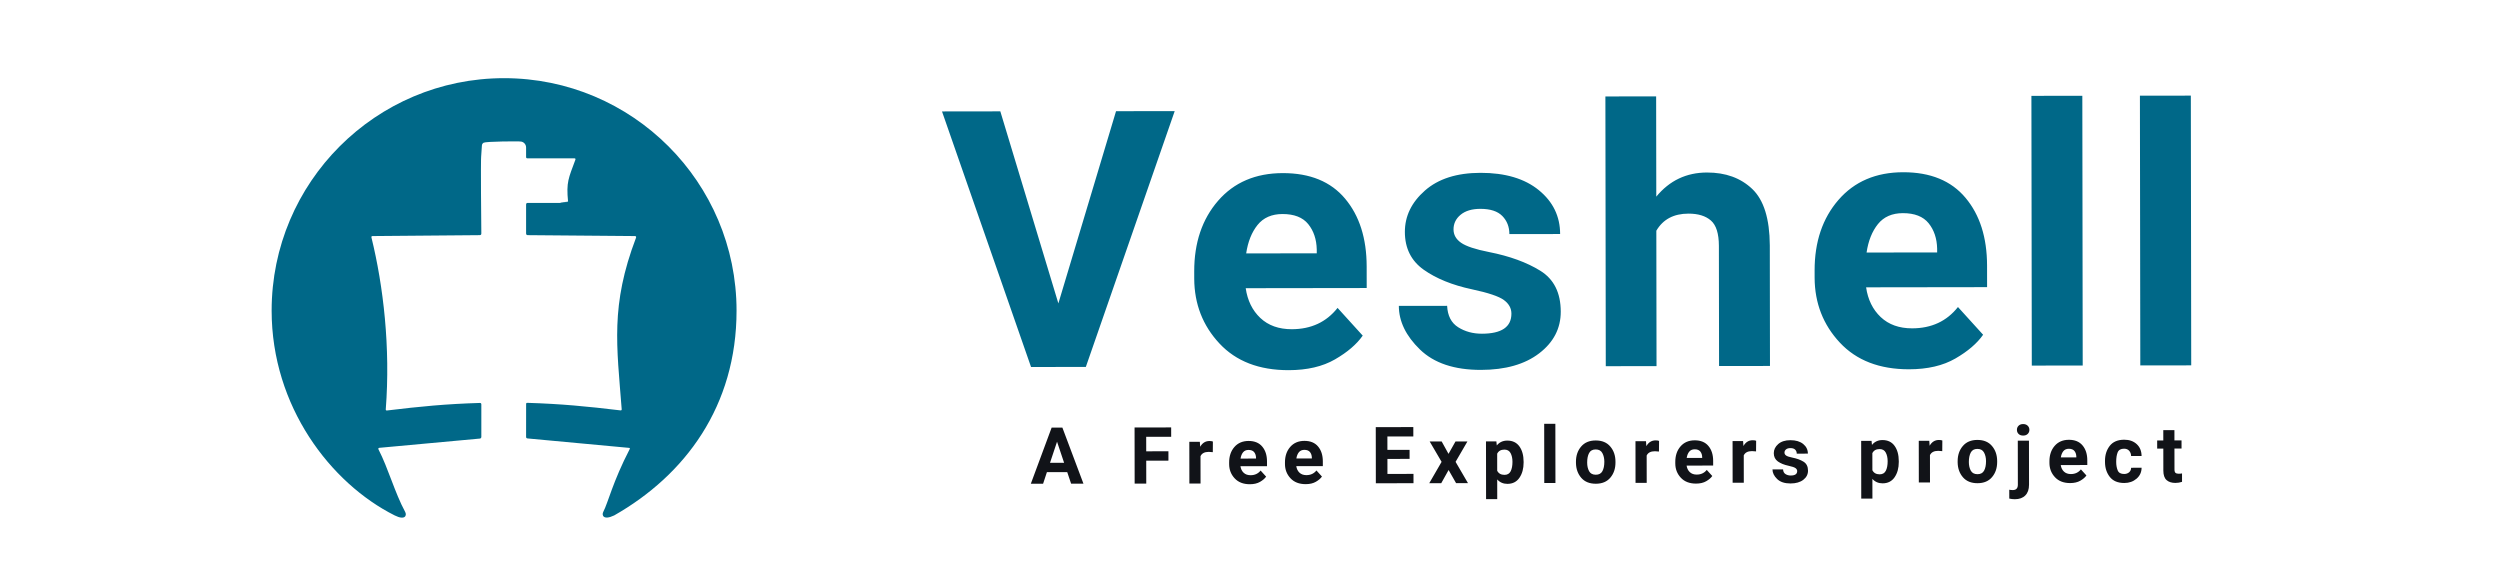
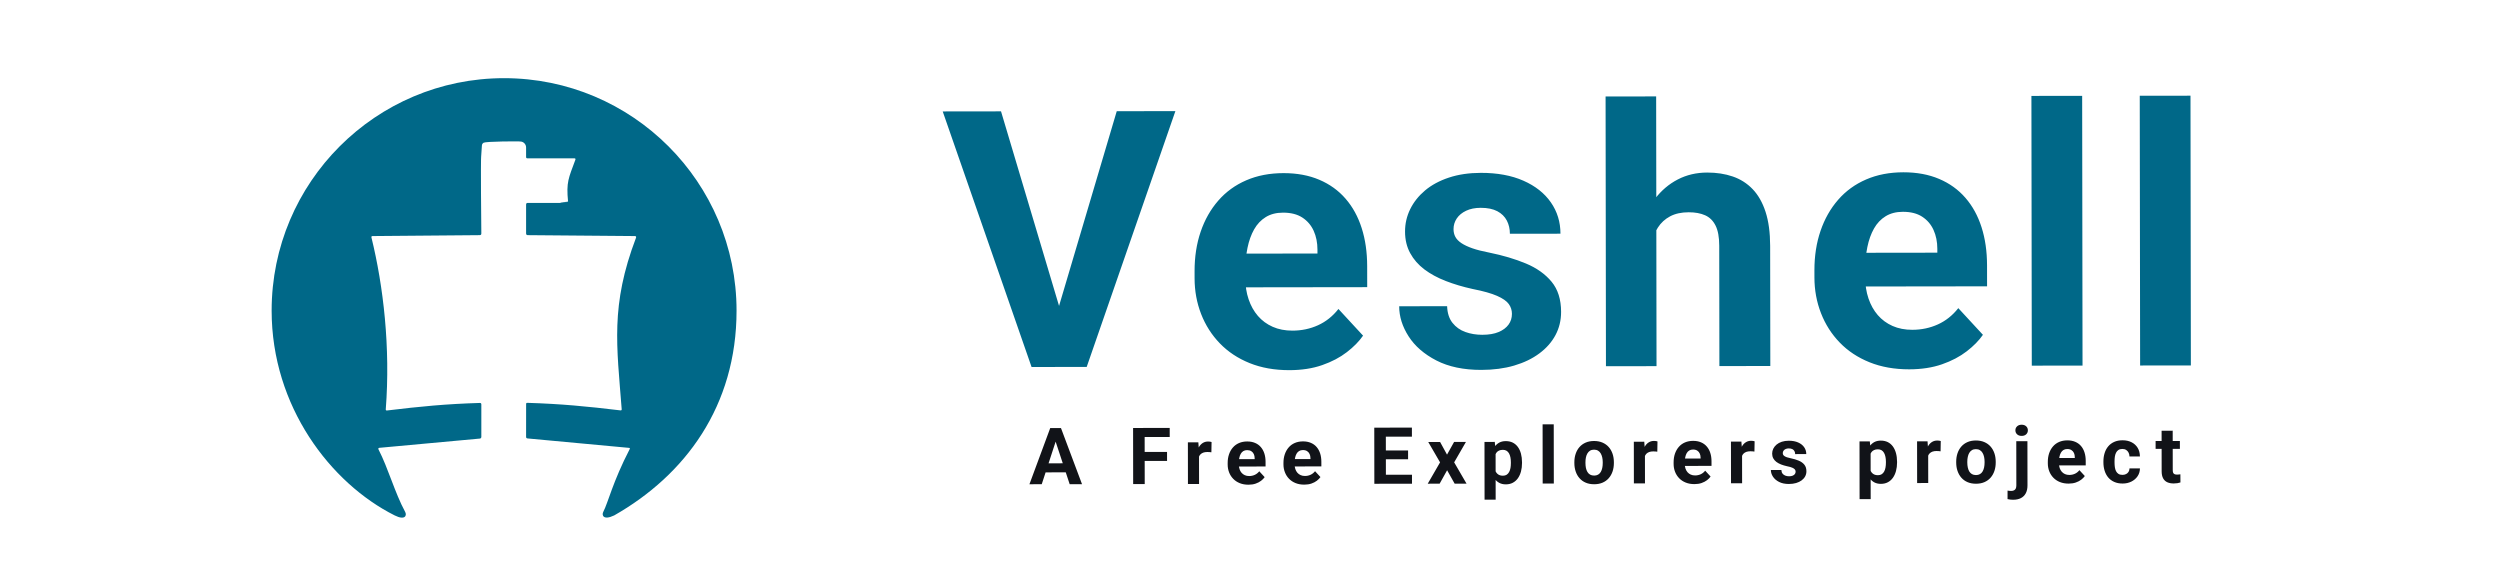
- <svg xmlns="http://www.w3.org/2000/svg" width="1140" height="268" id="screenshot-2d71c175-ab4c-807d-8005-3126ab86de3a" fill="none" version="1.1">
-   <style>@font-face{font-family:'Roboto';font-style:normal;font-weight:700;font-display:block;src:url(https://design.penpot.app/internal/gfonts/font/roboto/v32/KFOlCnqEu92Fr1MmWUlfCRc4EsA.woff2) format('woff2');unicode-range:U+0460-052F, U+1C80-1C8A, U+20B4, U+2DE0-2DFF, U+A640-A69F, U+FE2E-FE2F}@font-face{font-family:'Roboto';font-style:normal;font-weight:700;font-display:block;src:url(https://design.penpot.app/internal/gfonts/font/roboto/v32/KFOlCnqEu92Fr1MmWUlfABc4EsA.woff2) format('woff2');unicode-range:U+0301, U+0400-045F, U+0490-0491, U+04B0-04B1, U+2116}@font-face{font-family:'Roboto';font-style:normal;font-weight:700;font-display:block;src:url(https://design.penpot.app/internal/gfonts/font/roboto/v32/KFOlCnqEu92Fr1MmWUlfCBc4EsA.woff2) format('woff2');unicode-range:U+1F00-1FFF}@font-face{font-family:'Roboto';font-style:normal;font-weight:700;font-display:block;src:url(https://design.penpot.app/internal/gfonts/font/roboto/v32/KFOlCnqEu92Fr1MmWUlfBxc4EsA.woff2) format('woff2');unicode-range:U+0370-0377, U+037A-037F, U+0384-038A, U+038C, U+038E-03A1, U+03A3-03FF}@font-face{font-family:'Roboto';font-style:normal;font-weight:700;font-display:block;src:url(https://design.penpot.app/internal/gfonts/font/roboto/v32/KFOlCnqEu92Fr1MmWUlfCxc4EsA.woff2) format('woff2');unicode-range:U+0102-0103, U+0110-0111, U+0128-0129, U+0168-0169, U+01A0-01A1, U+01AF-01B0, U+0300-0301, U+0303-0304, U+0308-0309, U+0323, U+0329, U+1EA0-1EF9, U+20AB}@font-face{font-family:'Roboto';font-style:normal;font-weight:700;font-display:block;src:url(https://design.penpot.app/internal/gfonts/font/roboto/v32/KFOlCnqEu92Fr1MmWUlfChc4EsA.woff2) format('woff2');unicode-range:U+0100-02BA, U+02BD-02C5, U+02C7-02CC, U+02CE-02D7, U+02DD-02FF, U+0304, U+0308, U+0329, U+1D00-1DBF, U+1E00-1E9F, U+1EF2-1EFF, U+2020, U+20A0-20AB, U+20AD-20C0, U+2113, U+2C60-2C7F, U+A720-A7FF}@font-face{font-family:'Roboto';font-style:normal;font-weight:700;font-display:block;src:url(https://design.penpot.app/internal/gfonts/font/roboto/v32/KFOlCnqEu92Fr1MmWUlfBBc4.woff2) format('woff2');unicode-range:U+0000-00FF, U+0131, U+0152-0153, U+02BB-02BC, U+02C6, U+02DA, U+02DC, U+0304, U+0308, U+0329, U+2000-206F, U+20AC, U+2122, U+2191, U+2193, U+2212, U+2215, U+FEFF, U+FFFD}</style>
+ <svg xmlns="http://www.w3.org/2000/svg" width="1140" height="268" id="screenshot-2d71c175-ab4c-807d-8005-3126ab86de3a" viewBox="0 0 1140 268" fill="none" version="1.1">
+   <style>/* cyrillic-ext */
+ @font-face {
+   font-family: 'Roboto';
+   font-style: normal;
+   font-weight: 700;
+   font-stretch: 100%;
+   font-display: block;
+   src: url(https://design.penpot.app/internal/gfonts/font/roboto/v51/KFOMCnqEu92Fr1ME7kSn66aGLdTylUAMQXC89YmC2DPNWuYjalmZiArmlw.woff2) format('woff2');
+   unicode-range: U+0460-052F, U+1C80-1C8A, U+20B4, U+2DE0-2DFF, U+A640-A69F, U+FE2E-FE2F;
+ }
+ /* cyrillic */
+ @font-face {
+   font-family: 'Roboto';
+   font-style: normal;
+   font-weight: 700;
+   font-stretch: 100%;
+   font-display: block;
+   src: url(https://design.penpot.app/internal/gfonts/font/roboto/v51/KFOMCnqEu92Fr1ME7kSn66aGLdTylUAMQXC89YmC2DPNWuYjalmQiArmlw.woff2) format('woff2');
+   unicode-range: U+0301, U+0400-045F, U+0490-0491, U+04B0-04B1, U+2116;
+ }
+ /* greek-ext */
+ @font-face {
+   font-family: 'Roboto';
+   font-style: normal;
+   font-weight: 700;
+   font-stretch: 100%;
+   font-display: block;
+   src: url(https://design.penpot.app/internal/gfonts/font/roboto/v51/KFOMCnqEu92Fr1ME7kSn66aGLdTylUAMQXC89YmC2DPNWuYjalmYiArmlw.woff2) format('woff2');
+   unicode-range: U+1F00-1FFF;
+ }
+ /* greek */
+ @font-face {
+   font-family: 'Roboto';
+   font-style: normal;
+   font-weight: 700;
+   font-stretch: 100%;
+   font-display: block;
+   src: url(https://design.penpot.app/internal/gfonts/font/roboto/v51/KFOMCnqEu92Fr1ME7kSn66aGLdTylUAMQXC89YmC2DPNWuYjalmXiArmlw.woff2) format('woff2');
+   unicode-range: U+0370-0377, U+037A-037F, U+0384-038A, U+038C, U+038E-03A1, U+03A3-03FF;
+ }
+ /* math */
+ @font-face {
+   font-family: 'Roboto';
+   font-style: normal;
+   font-weight: 700;
+   font-stretch: 100%;
+   font-display: block;
+   src: url(https://design.penpot.app/internal/gfonts/font/roboto/v51/KFOMCnqEu92Fr1ME7kSn66aGLdTylUAMQXC89YmC2DPNWuYjalnoiArmlw.woff2) format('woff2');
+   unicode-range: U+0302-0303, U+0305, U+0307-0308, U+0310, U+0312, U+0315, U+031A, U+0326-0327, U+032C, U+032F-0330, U+0332-0333, U+0338, U+033A, U+0346, U+034D, U+0391-03A1, U+03A3-03A9, U+03B1-03C9, U+03D1, U+03D5-03D6, U+03F0-03F1, U+03F4-03F5, U+2016-2017, U+2034-2038, U+203C, U+2040, U+2043, U+2047, U+2050, U+2057, U+205F, U+2070-2071, U+2074-208E, U+2090-209C, U+20D0-20DC, U+20E1, U+20E5-20EF, U+2100-2112, U+2114-2115, U+2117-2121, U+2123-214F, U+2190, U+2192, U+2194-21AE, U+21B0-21E5, U+21F1-21F2, U+21F4-2211, U+2213-2214, U+2216-22FF, U+2308-230B, U+2310, U+2319, U+231C-2321, U+2336-237A, U+237C, U+2395, U+239B-23B7, U+23D0, U+23DC-23E1, U+2474-2475, U+25AF, U+25B3, U+25B7, U+25BD, U+25C1, U+25CA, U+25CC, U+25FB, U+266D-266F, U+27C0-27FF, U+2900-2AFF, U+2B0E-2B11, U+2B30-2B4C, U+2BFE, U+3030, U+FF5B, U+FF5D, U+1D400-1D7FF, U+1EE00-1EEFF;
+ }
+ /* symbols */
+ @font-face {
+   font-family: 'Roboto';
+   font-style: normal;
+   font-weight: 700;
+   font-stretch: 100%;
+   font-display: block;
+   src: url(https://design.penpot.app/internal/gfonts/font/roboto/v51/KFOMCnqEu92Fr1ME7kSn66aGLdTylUAMQXC89YmC2DPNWuYjaln6iArmlw.woff2) format('woff2');
+   unicode-range: U+0001-000C, U+000E-001F, U+007F-009F, U+20DD-20E0, U+20E2-20E4, U+2150-218F, U+2190, U+2192, U+2194-2199, U+21AF, U+21E6-21F0, U+21F3, U+2218-2219, U+2299, U+22C4-22C6, U+2300-243F, U+2440-244A, U+2460-24FF, U+25A0-27BF, U+2800-28FF, U+2921-2922, U+2981, U+29BF, U+29EB, U+2B00-2BFF, U+4DC0-4DFF, U+FFF9-FFFB, U+10140-1018E, U+10190-1019C, U+101A0, U+101D0-101FD, U+102E0-102FB, U+10E60-10E7E, U+1D2C0-1D2D3, U+1D2E0-1D37F, U+1F000-1F0FF, U+1F100-1F1AD, U+1F1E6-1F1FF, U+1F30D-1F30F, U+1F315, U+1F31C, U+1F31E, U+1F320-1F32C, U+1F336, U+1F378, U+1F37D, U+1F382, U+1F393-1F39F, U+1F3A7-1F3A8, U+1F3AC-1F3AF, U+1F3C2, U+1F3C4-1F3C6, U+1F3CA-1F3CE, U+1F3D4-1F3E0, U+1F3ED, U+1F3F1-1F3F3, U+1F3F5-1F3F7, U+1F408, U+1F415, U+1F41F, U+1F426, U+1F43F, U+1F441-1F442, U+1F444, U+1F446-1F449, U+1F44C-1F44E, U+1F453, U+1F46A, U+1F47D, U+1F4A3, U+1F4B0, U+1F4B3, U+1F4B9, U+1F4BB, U+1F4BF, U+1F4C8-1F4CB, U+1F4D6, U+1F4DA, U+1F4DF, U+1F4E3-1F4E6, U+1F4EA-1F4ED, U+1F4F7, U+1F4F9-1F4FB, U+1F4FD-1F4FE, U+1F503, U+1F507-1F50B, U+1F50D, U+1F512-1F513, U+1F53E-1F54A, U+1F54F-1F5FA, U+1F610, U+1F650-1F67F, U+1F687, U+1F68D, U+1F691, U+1F694, U+1F698, U+1F6AD, U+1F6B2, U+1F6B9-1F6BA, U+1F6BC, U+1F6C6-1F6CF, U+1F6D3-1F6D7, U+1F6E0-1F6EA, U+1F6F0-1F6F3, U+1F6F7-1F6FC, U+1F700-1F7FF, U+1F800-1F80B, U+1F810-1F847, U+1F850-1F859, U+1F860-1F887, U+1F890-1F8AD, U+1F8B0-1F8BB, U+1F8C0-1F8C1, U+1F900-1F90B, U+1F93B, U+1F946, U+1F984, U+1F996, U+1F9E9, U+1FA00-1FA6F, U+1FA70-1FA7C, U+1FA80-1FA89, U+1FA8F-1FAC6, U+1FACE-1FADC, U+1FADF-1FAE9, U+1FAF0-1FAF8, U+1FB00-1FBFF;
+ }
+ /* vietnamese */
+ @font-face {
+   font-family: 'Roboto';
+   font-style: normal;
+   font-weight: 700;
+   font-stretch: 100%;
+   font-display: block;
+   src: url(https://design.penpot.app/internal/gfonts/font/roboto/v51/KFOMCnqEu92Fr1ME7kSn66aGLdTylUAMQXC89YmC2DPNWuYjalmbiArmlw.woff2) format('woff2');
+   unicode-range: U+0102-0103, U+0110-0111, U+0128-0129, U+0168-0169, U+01A0-01A1, U+01AF-01B0, U+0300-0301, U+0303-0304, U+0308-0309, U+0323, U+0329, U+1EA0-1EF9, U+20AB;
+ }
+ /* latin-ext */
+ @font-face {
+   font-family: 'Roboto';
+   font-style: normal;
+   font-weight: 700;
+   font-stretch: 100%;
+   font-display: block;
+   src: url(https://design.penpot.app/internal/gfonts/font/roboto/v51/KFOMCnqEu92Fr1ME7kSn66aGLdTylUAMQXC89YmC2DPNWuYjalmaiArmlw.woff2) format('woff2');
+   unicode-range: U+0100-02BA, U+02BD-02C5, U+02C7-02CC, U+02CE-02D7, U+02DD-02FF, U+0304, U+0308, U+0329, U+1D00-1DBF, U+1E00-1E9F, U+1EF2-1EFF, U+2020, U+20A0-20AB, U+20AD-20C0, U+2113, U+2C60-2C7F, U+A720-A7FF;
+ }
+ /* latin */
+ @font-face {
+   font-family: 'Roboto';
+   font-style: normal;
+   font-weight: 700;
+   font-stretch: 100%;
+   font-display: block;
+   src: url(https://design.penpot.app/internal/gfonts/font/roboto/v51/KFOMCnqEu92Fr1ME7kSn66aGLdTylUAMQXC89YmC2DPNWuYjalmUiAo.woff2) format('woff2');
+   unicode-range: U+0000-00FF, U+0131, U+0152-0153, U+02BB-02BC, U+02C6, U+02DA, U+02DC, U+0304, U+0308, U+0329, U+2000-206F, U+20AC, U+2122, U+2191, U+2193, U+2212, U+2215, U+FEFF, U+FFFD;
+ }
+ </style>
  <g id="shape-2d71c175-ab4c-807d-8005-3126ab86de3a">
    <defs>
      <clipPath id="frame-clip-2d71c175-ab4c-807d-8005-3126ab86de3a-render-1" class="frame-clip frame-clip-def">
-         <rect rx="0" ry="0" width="1140" height="268" />
+         <rect rx="0" ry="0" x="0" y="0" width="1140" height="268" transform="matrix(1, 0, 0, 1, 0, 0)" />
      </clipPath>
    </defs>
-     <g clip-path="url(#frame-clip-2d71c175-ab4c-807d-8005-3126ab86de3a-render-1)">
-       <g class="fills" id="fills-2d71c175-ab4c-807d-8005-3126ab86de3a">
-         <rect rx="0" ry="0" width="1140" height="268" class="frame-background" />
-       </g>
-       <g class="frame-children">
-         <g id="shape-2d71c175-ab4c-807d-8005-3126ab86de3b">
-           <g id="shape-2d71c175-ab4c-807d-8005-3126ab86de3c">
-             <g id="shape-2d71c175-ab4c-807d-8005-3126ab86de3d">
-               <path d="M240.512 72.199Zc-.409 0-.614-.205-.614-.614V67.24a2.728 2.728 0 0 0-2.195-2.675c-1.128-.229-16.157-.062-17.147.503-.498.286-.768.712-.809 1.276l-.356 5.303c-.024.368-.221 3.695.098 34.822 0 .499-.249.753-.748.761l-48.827.417c-.45 0-.635.224-.527.663 5.472 22.332 8.692 50.175 6.524 78.319-.032.417.156.601.565.552 15.215-1.841 26.992-2.986 42.314-3.436.466-.017.699.208.699.675v14.945s-.188.581-.564.614l-46.009 4.234a.442.442 0 0 0-.356.651c4.544 8.814 7.434 19.763 12.206 28.586.852 1.577-.011 3.979-4.798 1.577-29.229-14.668-56.101-49.722-56.101-93.383 0-58.503 47.497-106 106-106s106 47.497 106 106c0 43.579-23.456 74.992-55.791 93.383-5.004 2.38-5.752-.146-5.004-1.577 2.268-4.337 4.256-13.533 12.074-28.672.172-.336.07-.52-.306-.552l-46.267-4.296c-.458-.041-.683-.291-.675-.749l.013-14.945c0-.377.188-.557.564-.541 15.363.467 27.18 1.612 42.437 3.437.417.049.609-.135.577-.552-2.196-28.856-5.249-47.206 6.561-78.233.098-.466-.09-.7-.564-.7l-48.803-.417c-.523-.008-.785-.274-.785-.798V93.284c0-.507.258-.761.773-.761h17.811c.157.001-3.185-.065-3.079-.182.105-.118 3.648-.275 3.631-.431-.875-8.936.233-10.62 3.323-19.024.172-.458.017-.687-.466-.687h-21.379Z" style="fill: rgb(0, 104, 136); fill-opacity: 1;" class="fills" id="fills-2d71c175-ab4c-807d-8005-3126ab86de3d" />
-               <g id="strokes-2d71c175-ab4c-807d-8005-3126ab86de3d" class="strokes">
-                 <path d="M240.512 72.199Zc-.409 0-.614-.205-.614-.614V67.24a2.728 2.728 0 0 0-2.195-2.675c-1.128-.229-16.157-.062-17.147.503-.498.286-.768.712-.809 1.276l-.356 5.303c-.024.368-.221 3.695.098 34.822 0 .499-.249.753-.748.761l-48.827.417c-.45 0-.635.224-.527.663 5.472 22.332 8.692 50.175 6.524 78.319-.032.417.156.601.565.552 15.215-1.841 26.992-2.986 42.314-3.436.466-.017.699.208.699.675v14.945s-.188.581-.564.614l-46.009 4.234a.442.442 0 0 0-.356.651c4.544 8.814 7.434 19.763 12.206 28.586.852 1.577-.011 3.979-4.798 1.577-29.229-14.668-56.101-49.722-56.101-93.383 0-58.503 47.497-106 106-106s106 47.497 106 106c0 43.579-23.456 74.992-55.791 93.383-5.004 2.38-5.752-.146-5.004-1.577 2.268-4.337 4.256-13.533 12.074-28.672.172-.336.07-.52-.306-.552l-46.267-4.296c-.458-.041-.683-.291-.675-.749l.013-14.945c0-.377.188-.557.564-.541 15.363.467 27.18 1.612 42.437 3.437.417.049.609-.135.577-.552-2.196-28.856-5.249-47.206 6.561-78.233.098-.466-.09-.7-.564-.7l-48.803-.417c-.523-.008-.785-.274-.785-.798V93.284c0-.507.258-.761.773-.761h17.811c.157.001-3.185-.065-3.079-.182.105-.118 3.648-.275 3.631-.431-.875-8.936.233-10.62 3.323-19.024.172-.458.017-.687-.466-.687h-21.379Z" style="fill: none; stroke-width: 16; stroke: rgb(0, 70, 105); stroke-opacity: 0;" class="stroke-shape" />
+     <g class="frame-container-wrapper">
+       <g class="frame-container-blur">
+         <g class="frame-container-shadows">
+           <g clip-path="url(#frame-clip-2d71c175-ab4c-807d-8005-3126ab86de3a-render-1)" fill="none">
+             <g class="fills" id="fills-2d71c175-ab4c-807d-8005-3126ab86de3a">
+               <rect rx="0" ry="0" x="0" y="0" width="1140" height="268" transform="matrix(1, 0, 0, 1, 0, 0)" class="frame-background" />
+             </g>
+             <g class="frame-children">
+               <g id="shape-2d71c175-ab4c-807d-8005-3126ab86de3b" rx="0" ry="0">
+                 <g id="shape-2d71c175-ab4c-807d-8005-3126ab86de3c" rx="0" ry="0">
+                   <g id="shape-2d71c175-ab4c-807d-8005-3126ab86de3d">
+                     <g class="fills" id="fills-2d71c175-ab4c-807d-8005-3126ab86de3d">
+                       <path d="M240.512,72.199L240.512,72.199C240.103,72.199,239.898,71.994,239.898,71.585L239.898,67.24C239.899,65.942,238.981,64.822,237.703,64.565C236.575,64.336,221.546,64.503,220.556,65.068C220.058,65.354,219.788,65.78,219.747,66.344L219.391,71.647C219.367,72.015,219.17,75.342,219.489,106.469C219.489,106.968,219.24,107.222,218.741,107.23L169.914,107.647C169.464,107.647,169.279,107.871,169.387,108.31C174.859,130.642,178.079,158.485,175.911,186.629C175.878,187.046,176.067,187.23,176.476,187.181C191.691,185.34,203.468,184.195,218.791,183.745C219.256,183.728,219.489,183.953,219.489,184.42L219.489,199.365C219.489,199.365,219.301,199.946,218.925,199.979L172.916,204.213C172.767,204.224,172.633,204.31,172.562,204.442C172.49,204.573,172.489,204.732,172.561,204.864C177.104,213.678,179.994,224.627,184.766,233.45C185.618,235.027,184.755,237.429,179.968,235.027C150.739,220.359,123.867,185.305,123.867,141.644C123.867,83.141,171.364,35.644,229.867,35.644C288.37,35.644,335.867,83.141,335.867,141.644C335.867,185.223,312.411,216.636,280.076,235.027C275.072,237.407,274.324,234.88,275.072,233.45C277.34,229.113,279.328,219.917,287.146,204.778C287.318,204.442,287.216,204.258,286.84,204.226L240.573,199.93C240.115,199.889,239.89,199.639,239.898,199.181L239.911,184.236C239.911,183.859,240.099,183.679,240.475,183.695C255.838,184.162,267.655,185.307,282.912,187.132C283.329,187.181,283.521,186.997,283.489,186.58C281.293,157.724,278.24,139.374,290.05,108.347C290.148,107.881,289.96,107.647,289.486,107.647L240.684,107.23C240.16,107.222,239.898,106.956,239.898,106.432L239.898,93.284C239.898,92.777,240.156,92.523,240.671,92.523L258.482,92.523C258.639,92.524,255.297,92.458,255.403,92.341C255.508,92.223,259.051,92.066,259.034,91.91C258.159,82.974,259.267,81.29,262.357,72.886C262.529,72.428,262.374,72.199,261.891,72.199L240.512,72.199" style="fill: rgb(0, 104, 136); fill-opacity: 1;" />
+                     </g>
+                     <g id="strokes-51392036-4463-8087-8008-be500c25b424-2d71c175-ab4c-807d-8005-3126ab86de3d" class="strokes">
+                       <g class="stroke-shape">
+                         <path d="M240.512,72.199L240.512,72.199C240.103,72.199,239.898,71.994,239.898,71.585L239.898,67.24C239.899,65.942,238.981,64.822,237.703,64.565C236.575,64.336,221.546,64.503,220.556,65.068C220.058,65.354,219.788,65.78,219.747,66.344L219.391,71.647C219.367,72.015,219.17,75.342,219.489,106.469C219.489,106.968,219.24,107.222,218.741,107.23L169.914,107.647C169.464,107.647,169.279,107.871,169.387,108.31C174.859,130.642,178.079,158.485,175.911,186.629C175.878,187.046,176.067,187.23,176.476,187.181C191.691,185.34,203.468,184.195,218.791,183.745C219.256,183.728,219.489,183.953,219.489,184.42L219.489,199.365C219.489,199.365,219.301,199.946,218.925,199.979L172.916,204.213C172.767,204.224,172.633,204.31,172.562,204.442C172.49,204.573,172.489,204.732,172.561,204.864C177.104,213.678,179.994,224.627,184.766,233.45C185.618,235.027,184.755,237.429,179.968,235.027C150.739,220.359,123.867,185.305,123.867,141.644C123.867,83.141,171.364,35.644,229.867,35.644C288.37,35.644,335.867,83.141,335.867,141.644C335.867,185.223,312.411,216.636,280.076,235.027C275.072,237.407,274.324,234.88,275.072,233.45C277.34,229.113,279.328,219.917,287.146,204.778C287.318,204.442,287.216,204.258,286.84,204.226L240.573,199.93C240.115,199.889,239.89,199.639,239.898,199.181L239.911,184.236C239.911,183.859,240.099,183.679,240.475,183.695C255.838,184.162,267.655,185.307,282.912,187.132C283.329,187.181,283.521,186.997,283.489,186.58C281.293,157.724,278.24,139.374,290.05,108.347C290.148,107.881,289.96,107.647,289.486,107.647L240.684,107.23C240.16,107.222,239.898,106.956,239.898,106.432L239.898,93.284C239.898,92.777,240.156,92.523,240.671,92.523L258.482,92.523C258.639,92.524,255.297,92.458,255.403,92.341C255.508,92.223,259.051,92.066,259.034,91.91C258.159,82.974,259.267,81.29,262.357,72.886C262.529,72.428,262.374,72.199,261.891,72.199L240.512,72.199" style="fill: none; stroke-width: 16; stroke: rgb(0, 70, 105); stroke-opacity: 0;" />
+                       </g>
+                     </g>
+                   </g>
+                   <g id="shape-2d71c175-ab4c-807d-8005-3126ab86de3e" style="display: none;">
+                     <g transform="matrix(0.999999, -0.001351, 0.001351, 0.999999, -0.281621, 0.994135)" class="text-container" x="469.897" y="187.003" width="532" height="44" rx="0" ry="0">
+                       <defs>
+                         <pattern patternUnits="objectBoundingBox" width="531.609" height="42" id="fill-0-render-5-0">
+                           <g>
+                             <rect width="531.609" height="42" style="fill: rgb(17, 19, 24); fill-opacity: 1;" />
+                           </g>
+                         </pattern>
+                       </defs>
+                       <g class="fills" id="fills-2d71c175-ab4c-807d-8005-3126ab86de3e">
+                         <text x="469.897" y="229.003" dominant-baseline="ideographic" textLength="531.609" lengthAdjust="spacingAndGlyphs" style="text-transform: none; font-family: Roboto; letter-spacing: 6px; font-style: normal; font-weight: 700; white-space: pre; font-size: 36px; text-decoration: rgb(17, 19, 24); direction: ltr; fill: rgb(17, 19, 24); fill-opacity: 1;">A Free Explorers project</text>
+                       </g>
+                     </g>
+                   </g>
+                   <g id="shape-2d71c175-ab4c-807d-8005-3126ab86de3f" style="display: none;">
+                     <g transform="matrix(0.999999, -0.001351, 0.001351, 0.999999, -0.149985, 0.975952)" class="text-container" x="429" y="13.034" width="587" height="197" rx="0" ry="0">
+                       <defs>
+                         <pattern patternUnits="objectBoundingBox" width="586.062" height="192" id="fill-0-render-6-0">
+                           <g>
+                             <rect width="586.062" height="192" style="fill: rgb(0, 104, 136); fill-opacity: 1;" />
+                           </g>
+                         </pattern>
+                       </defs>
+                       <g class="fills" id="fills-2d71c175-ab4c-807d-8005-3126ab86de3f">
+                         <text x="429" y="207.034" dominant-baseline="ideographic" textLength="586.062" lengthAdjust="spacingAndGlyphs" style="text-transform: none; font-family: Roboto; letter-spacing: 6px; font-style: normal; font-weight: 700; white-space: pre; font-size: 164px; text-decoration: rgb(0, 104, 136); direction: ltr; fill: rgb(0, 104, 136); fill-opacity: 1;">Veshell</text>
+                       </g>
+                     </g>
+                   </g>
+                 </g>
+                 <g id="shape-784e5a8a-6b3c-80ce-8008-be4fd484ccb8" style="opacity: 1;">
+                   <g class="fills" id="fills-784e5a8a-6b3c-80ce-8008-be4fd484ccb8">
+                     <path d="M477.923,167.341L481.891,142.996L509.236,50.709L535.976,50.673L495.533,167.317L477.923,167.341ZM429.876,50.816L456.466,50.78L483.97,142.993L488.173,167.327L470.394,167.351L429.876,50.816ZM587.945,168.792L587.945,168.792C581.219,168.802,575.184,167.73,569.841,165.577C564.498,163.424,559.971,160.427,556.259,156.585C552.541,152.744,549.691,148.277,547.711,143.187C545.73,138.089,544.736,132.657,544.729,126.891L544.729,126.891L544.725,123.691C544.715,117.124,545.641,111.116,547.5,105.667C549.359,100.218,552.036,95.491,555.531,91.486C559.019,87.475,563.271,84.386,568.289,82.219C573.306,80.046,578.964,78.955,585.264,78.946L585.264,78.946C591.404,78.938,596.849,79.947,601.598,81.974C606.354,83.994,610.348,86.872,613.58,90.608C616.818,94.337,619.268,98.803,620.928,104.008C622.588,109.212,623.423,114.991,623.431,121.345L623.431,121.345L623.444,130.945L554.584,131.038L554.563,115.668L600.764,115.605L600.761,113.845C600.757,110.638,600.18,107.769,599.03,105.237C597.879,102.706,596.153,100.691,593.852,99.194C591.556,97.704,588.622,96.961,585.048,96.966L585.048,96.966C582.001,96.97,579.386,97.641,577.201,98.977C575.016,100.32,573.242,102.192,571.879,104.594C570.522,106.996,569.512,109.814,568.85,113.048C568.188,116.276,567.859,119.813,567.864,123.66L567.864,123.66L567.869,126.86C567.874,130.333,568.371,133.536,569.362,136.468C570.353,139.4,571.769,141.934,573.612,144.072C575.461,146.203,577.707,147.853,580.349,149.023C582.997,150.193,586.001,150.775,589.361,150.771L589.361,150.771C593.528,150.765,597.41,149.946,601.008,148.315C604.612,146.683,607.719,144.209,610.328,140.892L610.328,140.892L621.554,153.057C619.744,155.673,617.278,158.183,614.154,160.587C611.038,162.998,607.29,164.966,602.912,166.492C598.541,168.018,593.552,168.785,587.945,168.792ZM689.441,143.115L689.441,143.115C689.438,141.455,688.957,139.959,687.995,138.627C687.033,137.295,685.258,136.058,682.67,134.915C680.075,133.771,676.347,132.723,671.485,131.77L671.485,131.77C667.111,130.809,663.039,129.598,659.271,128.136C655.509,126.675,652.25,124.906,649.493,122.829C646.744,120.746,644.594,118.279,643.043,115.428C641.486,112.577,640.705,109.308,640.7,105.621L640.7,105.621C640.695,101.988,641.48,98.57,643.056,95.368C644.625,92.166,646.888,89.319,649.845,86.829C652.808,84.345,656.436,82.393,660.727,80.974C665.025,79.548,669.871,78.832,675.264,78.824L675.264,78.824C682.791,78.814,689.266,80.009,694.689,82.408C700.112,84.801,704.28,88.092,707.192,92.281C710.104,96.464,711.564,101.225,711.571,106.565L711.571,106.565L688.511,106.597C688.508,104.357,688.039,102.344,687.104,100.559C686.167,98.766,684.726,97.352,682.777,96.314C680.823,95.277,678.299,94.76,675.206,94.765L675.206,94.765C672.639,94.768,670.423,95.211,668.557,96.094C666.692,96.976,665.267,98.151,664.282,99.619C663.297,101.094,662.806,102.711,662.809,104.471L662.809,104.471C662.811,105.805,663.092,106.991,663.653,108.03C664.215,109.069,665.136,110.018,666.417,110.876C667.698,111.728,669.366,112.512,671.42,113.23C673.481,113.947,676.032,114.597,679.073,115.179L679.073,115.179C685.321,116.451,690.904,118.11,695.82,120.157C700.736,122.21,704.636,124.982,707.521,128.471C710.406,131.967,711.852,136.545,711.859,142.205L711.859,142.205C711.865,146.045,711.016,149.57,709.314,152.779C707.611,155.981,705.159,158.771,701.955,161.148C698.758,163.533,694.931,165.381,690.473,166.694C686.021,168.007,681.019,168.667,675.465,168.674L675.465,168.674C667.405,168.685,660.583,167.254,655,164.382C649.416,161.503,645.194,157.839,642.334,153.389C639.469,148.933,638.032,144.355,638.026,139.655L638.026,139.655L659.886,139.625C659.997,142.779,660.817,145.314,662.346,147.232C663.869,149.15,665.817,150.534,668.192,151.384C670.566,152.241,673.144,152.667,675.924,152.664L675.924,152.664C678.91,152.66,681.393,152.24,683.372,151.404C685.344,150.574,686.849,149.452,687.887,148.037C688.926,146.623,689.443,144.982,689.441,143.115ZM732.147,43.998L755.207,43.966L755.373,166.966L732.313,166.997L732.147,43.998ZM752.03,120.601L752.03,120.601L745.701,120.609C745.746,114.583,746.538,109.018,748.078,103.916C749.625,98.814,751.835,94.381,754.71,90.617C757.585,86.847,761.038,83.919,765.068,81.833C769.099,79.741,773.567,78.692,778.474,78.685L778.474,78.685C782.747,78.679,786.631,79.277,790.126,80.479C793.628,81.675,796.647,83.591,799.184,86.227C801.728,88.87,803.696,92.324,805.088,96.589C806.48,100.861,807.181,106.04,807.189,112.126L807.189,112.126L807.263,166.896L784.043,166.928L783.969,111.998C783.964,108.151,783.413,105.122,782.316,102.91C781.22,100.691,779.642,99.117,777.58,98.186C775.525,97.256,773.001,96.792,770.008,96.797L770.008,96.797C766.702,96.801,763.889,97.418,761.571,98.648C759.246,99.884,757.392,101.584,756.008,103.745C754.624,105.907,753.614,108.432,752.978,111.32C752.342,114.2,752.026,117.294,752.03,120.601ZM870.605,168.411L870.605,168.411C863.878,168.42,857.844,167.348,852.501,165.195C847.158,163.042,842.63,160.045,838.918,156.203C835.2,152.362,832.351,147.896,830.371,142.805C828.384,137.708,827.386,132.276,827.378,126.509L827.378,126.509L827.374,123.309C827.365,116.742,828.294,110.734,830.16,105.285C832.019,99.836,834.696,95.109,838.191,91.104C841.679,87.093,845.931,84.004,850.948,81.837C855.965,79.664,861.621,78.573,867.914,78.564L867.914,78.564C874.054,78.556,879.502,79.565,884.258,81.592C889.014,83.612,893.008,86.49,896.24,90.226C899.478,93.955,901.927,98.422,903.588,103.626C905.248,108.831,906.083,114.609,906.091,120.963L906.091,120.963L906.104,130.563L837.234,130.656L837.213,115.286L883.423,115.223L883.421,113.463C883.417,110.257,882.839,107.388,881.689,104.856C880.539,102.324,878.813,100.31,876.511,98.813C874.216,97.322,871.278,96.58,867.698,96.585L867.698,96.585C864.658,96.589,862.046,97.259,859.861,98.595C857.669,99.938,855.895,101.811,854.539,104.212C853.182,106.614,852.172,109.432,851.51,112.667C850.848,115.894,850.519,119.431,850.524,123.278L850.524,123.278L850.528,126.478C850.533,129.951,851.031,133.154,852.021,136.086C853.012,139.018,854.429,141.553,856.271,143.69C858.121,145.821,860.367,147.471,863.008,148.641C865.65,149.811,868.654,150.393,872.021,150.389L872.021,150.389C876.181,150.383,880.063,149.565,883.667,147.933C887.272,146.302,890.378,143.827,892.987,140.51L892.987,140.51L904.214,152.675C902.404,155.291,899.938,157.801,896.814,160.205C893.697,162.616,889.95,164.585,885.572,166.111C881.201,167.636,876.212,168.403,870.605,168.411ZM926.327,43.735L949.467,43.704L949.633,166.704L926.493,166.735L926.327,43.735ZM975.727,43.669L998.867,43.637L999.033,166.637L975.893,166.669L975.727,43.669Z" style="fill: rgb(0, 104, 136); fill-opacity: 1;" />
+                   </g>
+                 </g>
+                 <g id="shape-784e5a8a-6b3c-80ce-8008-be4fd484ccb9" style="opacity: 1;">
+                   <g class="fills" id="fills-784e5a8a-6b3c-80ce-8008-be4fd484ccb9">
+                     <path d="M482.466,195.205L481.962,199.576L475.031,220.805L469.421,220.813L478.896,195.21L482.466,195.205ZM493.401,220.781L487.771,220.788L480.772,199.578L480.196,195.208L483.807,195.204L493.401,220.781ZM473.928,211.277L487.448,211.259L487.454,215.389L473.934,215.407L473.928,211.277ZM516.687,195.159L521.957,195.152L521.991,220.742L516.721,220.749L516.687,195.159ZM520.531,206.084L532.171,206.068L532.177,210.178L520.537,210.194L520.531,206.084ZM520.517,195.154L533.387,195.137L533.392,199.267L520.522,199.284L520.517,195.154ZM546.445,201.689L546.751,205.839L546.771,220.709L541.701,220.715L541.675,201.695L546.445,201.689ZM552.475,201.561L552.475,201.561L552.392,206.251C552.145,206.218,551.848,206.185,551.501,206.152C551.155,206.126,550.841,206.113,550.562,206.113L550.562,206.113C549.848,206.114,549.231,206.205,548.712,206.386C548.185,206.573,547.752,206.841,547.413,207.188C547.066,207.542,546.807,207.972,546.635,208.479C546.469,208.979,546.373,209.552,546.347,210.199L546.347,210.199L545.327,209.88C545.325,208.654,545.447,207.52,545.692,206.48C545.937,205.44,546.296,204.533,546.768,203.759C547.247,202.985,547.83,202.387,548.516,201.966C549.208,201.545,550.001,201.334,550.895,201.333L550.895,201.333C551.175,201.333,551.461,201.352,551.755,201.392C552.048,201.431,552.289,201.488,552.475,201.561ZM569.312,221.028L569.312,221.028C567.832,221.03,566.508,220.795,565.34,220.323C564.167,219.852,563.172,219.193,562.358,218.348C561.537,217.509,560.909,216.529,560.474,215.41C560.039,214.291,559.821,213.098,559.819,211.831L559.819,211.831L559.818,211.131C559.816,209.691,560.021,208.371,560.433,207.17C560.838,205.976,561.426,204.939,562.199,204.058C562.964,203.177,563.896,202.499,564.996,202.024C566.095,201.549,567.338,201.311,568.725,201.309L568.725,201.309C570.071,201.307,571.265,201.529,572.306,201.974C573.353,202.413,574.23,203.045,574.938,203.871C575.646,204.69,576.184,205.669,576.552,206.808C576.914,207.948,577.096,209.218,577.098,210.618L577.098,210.618L577.1,212.718L561.99,212.738L561.986,209.368L572.125,209.354L572.125,208.964C572.124,208.264,571.997,207.635,571.743,207.075C571.489,206.522,571.111,206.082,570.611,205.756C570.104,205.424,569.457,205.258,568.67,205.259L568.67,205.259C568.003,205.26,567.43,205.407,566.951,205.701C566.471,205.995,566.082,206.406,565.782,206.933C565.483,207.46,565.261,208.08,565.115,208.794C564.969,209.501,564.897,210.277,564.898,211.124L564.898,211.124L564.899,211.824C564.9,212.584,565.011,213.287,565.232,213.934C565.446,214.58,565.757,215.136,566.164,215.602C566.571,216.068,567.065,216.431,567.646,216.69C568.226,216.95,568.883,217.079,569.616,217.078L569.616,217.078C570.536,217.076,571.389,216.895,572.175,216.534C572.968,216.173,573.651,215.629,574.223,214.901L574.223,214.901L576.687,217.578C576.288,218.152,575.745,218.703,575.059,219.23C574.38,219.758,573.557,220.189,572.591,220.524C571.631,220.858,570.538,221.026,569.312,221.028ZM594.751,220.994L594.751,220.994C593.271,220.996,591.948,220.761,590.781,220.289C589.606,219.817,588.612,219.159,587.798,218.313C586.983,217.474,586.359,216.495,585.924,215.376C585.482,214.256,585.261,213.063,585.259,211.797L585.259,211.797L585.258,211.097C585.256,209.657,585.461,208.336,585.873,207.136C586.285,205.942,586.873,204.904,587.639,204.023C588.404,203.142,589.336,202.464,590.436,201.99C591.535,201.515,592.778,201.276,594.165,201.275L594.165,201.275C595.512,201.273,596.705,201.494,597.746,201.94C598.793,202.378,599.67,203.01,600.378,203.836C601.086,204.655,601.624,205.634,601.992,206.774C602.354,207.914,602.536,209.183,602.538,210.583L602.538,210.583L602.54,212.683L587.43,212.704L587.426,209.334L597.566,209.32L597.565,208.93C597.564,208.23,597.437,207.6,597.183,207.04C596.929,206.487,596.551,206.048,596.051,205.722C595.544,205.389,594.897,205.224,594.11,205.225L594.11,205.225C593.443,205.226,592.87,205.373,592.391,205.667C591.911,205.961,591.521,206.371,591.223,206.898C590.923,207.426,590.701,208.046,590.555,208.759C590.409,209.466,590.337,210.243,590.338,211.09L590.338,211.09L590.339,211.79C590.34,212.55,590.451,213.253,590.672,213.899C590.893,214.546,591.204,215.102,591.604,215.568C592.011,216.034,592.505,216.397,593.085,216.656C593.666,216.915,594.326,217.044,595.066,217.043L595.066,217.043C595.979,217.042,596.829,216.861,597.615,216.5C598.408,216.139,599.091,215.595,599.663,214.867L599.663,214.867L602.127,217.544C601.728,218.118,601.188,218.668,600.509,219.196C599.823,219.724,599,220.155,598.041,220.489C597.075,220.824,595.978,220.992,594.751,220.994ZM630.246,216.486L643.865,216.467L643.871,220.577L630.251,220.596L630.246,216.486ZM626.667,195.011L631.937,195.004L631.971,220.594L626.701,220.601L626.667,195.011ZM630.23,205.426L642.081,205.41L642.086,209.42L630.236,209.436L630.23,205.426ZM630.216,195.006L643.826,194.987L643.832,199.117L630.222,199.136L630.216,195.006ZM651.275,201.547L656.685,201.54L659.843,207.316L663.065,201.531L668.465,201.524L663.098,210.831L668.741,220.544L663.321,220.551L659.883,214.436L656.471,220.56L651.051,220.568L656.668,210.84L651.275,201.547ZM681.615,201.506L681.99,205.166L682.021,227.836L676.961,227.843L676.925,201.513L681.615,201.506ZM694.038,210.79L694.038,210.79L694.038,211.16C694.04,212.54,693.882,213.823,693.563,215.01C693.245,216.191,692.776,217.218,692.158,218.092C691.532,218.966,690.76,219.647,689.84,220.135C688.921,220.623,687.865,220.868,686.671,220.87L686.671,220.87C685.511,220.871,684.504,220.639,683.65,220.174C682.79,219.708,682.069,219.049,681.488,218.197C680.907,217.351,680.442,216.365,680.094,215.239C679.739,214.112,679.467,212.906,679.279,211.62L679.279,211.62L679.277,210.65C679.462,209.269,679.73,208.002,680.083,206.849C680.428,205.688,680.89,204.684,681.468,203.837C682.047,202.989,682.763,202.328,683.616,201.854C684.462,201.386,685.461,201.151,686.615,201.15L686.615,201.15C687.821,201.148,688.885,201.373,689.806,201.825C690.726,202.284,691.5,202.94,692.128,203.792C692.756,204.651,693.231,205.671,693.552,206.85C693.874,208.037,694.036,209.35,694.038,210.79ZM688.958,211.167L688.958,211.167L688.958,210.797C688.957,209.99,688.889,209.243,688.755,208.557C688.621,207.87,688.41,207.271,688.123,206.758C687.835,206.238,687.458,205.835,686.991,205.549C686.53,205.263,685.974,205.121,685.32,205.121L685.32,205.121C684.627,205.122,684.037,205.237,683.551,205.464C683.064,205.684,682.668,206.005,682.362,206.425C682.062,206.852,681.836,207.356,681.684,207.936C681.531,208.523,681.439,209.187,681.407,209.927L681.407,209.927L681.41,212.367C681.464,213.233,681.629,214.01,681.903,214.696C682.17,215.382,682.588,215.925,683.155,216.324C683.716,216.724,684.453,216.923,685.366,216.921L685.366,216.921C686.033,216.92,686.596,216.77,687.056,216.469C687.508,216.168,687.878,215.755,688.164,215.228C688.45,214.701,688.656,214.09,688.781,213.397C688.9,212.703,688.959,211.96,688.958,211.167ZM703.424,193.497L708.504,193.49L708.541,220.49L703.461,220.497L703.424,193.497ZM717.908,211.157L717.908,211.157L717.908,210.787C717.906,209.394,718.104,208.11,718.502,206.937C718.895,205.756,719.473,204.732,720.238,203.864C720.997,202.997,721.933,202.319,723.046,201.83C724.158,201.342,725.435,201.097,726.875,201.095L726.875,201.095C728.315,201.093,729.598,201.335,730.726,201.82C731.853,202.305,732.801,202.981,733.568,203.846C734.336,204.712,734.921,205.734,735.323,206.914C735.724,208.087,735.926,209.37,735.928,210.763L735.928,210.763L735.928,211.133C735.93,212.52,735.732,213.8,735.333,214.974C734.935,216.154,734.353,217.182,733.587,218.056C732.822,218.931,731.883,219.609,730.771,220.09C729.658,220.572,728.381,220.813,726.941,220.815L726.941,220.815C725.495,220.817,724.214,220.579,723.101,220.1C721.979,219.622,721.036,218.947,720.268,218.074C719.493,217.202,718.908,216.176,718.514,214.997C718.112,213.824,717.91,212.544,717.908,211.157ZM722.968,210.781L722.968,210.781L722.968,211.151C722.969,211.951,723.041,212.697,723.181,213.39C723.322,214.077,723.55,214.683,723.864,215.209C724.178,215.729,724.585,216.135,725.085,216.428C725.592,216.72,726.209,216.866,726.936,216.865L726.936,216.865C727.636,216.864,728.239,216.717,728.746,216.423C729.245,216.129,729.648,215.722,729.954,215.201C730.26,214.674,730.485,214.067,730.631,213.38C730.777,212.687,730.849,211.94,730.848,211.14L730.848,211.14L730.848,210.77C730.847,209.997,730.772,209.27,730.625,208.59C730.477,207.904,730.247,207.294,729.932,206.761C729.625,206.228,729.218,205.809,728.71,205.503C728.204,205.197,727.593,205.044,726.88,205.045L726.88,205.045C726.167,205.046,725.56,205.2,725.061,205.508C724.568,205.815,724.165,206.236,723.853,206.769C723.54,207.303,723.314,207.913,723.175,208.6C723.036,209.281,722.967,210.007,722.968,210.781ZM749.785,201.414L750.091,205.564L750.111,220.434L745.051,220.441L745.025,201.421L749.785,201.414ZM755.815,201.286L755.815,201.286L755.731,205.976C755.484,205.943,755.191,205.91,754.851,205.878C754.504,205.851,754.191,205.838,753.911,205.839L753.911,205.839C753.191,205.84,752.571,205.931,752.051,206.111C751.532,206.299,751.099,206.566,750.752,206.913C750.406,207.267,750.15,207.697,749.984,208.204C749.812,208.704,749.716,209.278,749.697,209.924L749.697,209.924L748.676,209.606C748.675,208.379,748.796,207.246,749.042,206.205C749.287,205.165,749.646,204.258,750.118,203.484C750.59,202.71,751.173,202.112,751.866,201.692C752.552,201.271,753.341,201.06,754.235,201.058L754.235,201.058C754.515,201.058,754.801,201.078,755.095,201.117C755.388,201.157,755.628,201.213,755.815,201.286ZM772.651,220.753L772.651,220.753C771.178,220.755,769.854,220.521,768.68,220.049C767.506,219.577,766.512,218.918,765.698,218.073C764.883,217.234,764.259,216.255,763.824,215.135C763.389,214.016,763.17,212.823,763.169,211.556L763.169,211.556L763.168,210.856C763.166,209.416,763.368,208.096,763.772,206.895C764.184,205.702,764.773,204.664,765.539,203.783C766.304,202.902,767.236,202.224,768.335,201.749C769.435,201.274,770.678,201.036,772.064,201.034L772.064,201.034C773.411,201.032,774.608,201.254,775.656,201.699C776.696,202.138,777.57,202.77,778.278,203.596C778.993,204.415,779.531,205.394,779.892,206.534C780.26,207.673,780.445,208.943,780.447,210.343L780.447,210.343L780.45,212.443L765.33,212.463L765.326,209.093L775.465,209.08L775.465,208.69C775.464,207.99,775.336,207.36,775.083,206.8C774.835,206.247,774.458,205.808,773.951,205.482C773.443,205.149,772.8,204.983,772.02,204.984L772.02,204.984C771.347,204.985,770.77,205.133,770.291,205.427C769.811,205.721,769.421,206.131,769.122,206.658C768.83,207.185,768.61,207.806,768.465,208.519C768.319,209.226,768.247,210.003,768.248,210.849L768.248,210.849L768.249,211.549C768.25,212.309,768.357,213.013,768.572,213.659C768.792,214.305,769.104,214.862,769.504,215.328C769.911,215.794,770.405,216.156,770.985,216.416C771.566,216.675,772.226,216.804,772.966,216.803L772.966,216.803C773.879,216.802,774.732,216.621,775.525,216.26C776.312,215.899,776.991,215.354,777.563,214.627L777.563,214.627L780.027,217.304C779.634,217.877,779.095,218.428,778.409,218.956C777.723,219.483,776.9,219.914,775.94,220.249C774.981,220.584,773.885,220.752,772.651,220.753ZM794.075,201.355L794.381,205.504L794.401,220.374L789.341,220.381L789.315,201.361L794.075,201.355ZM800.105,201.226L800.105,201.226L800.021,205.917C799.781,205.883,799.488,205.851,799.141,205.818C798.794,205.792,798.481,205.779,798.201,205.779L798.201,205.779C797.481,205.78,796.861,205.871,796.341,206.051C795.822,206.239,795.389,206.506,795.042,206.853C794.696,207.207,794.44,207.637,794.274,208.144C794.102,208.645,794.006,209.218,793.987,209.865L793.987,209.865L792.966,209.546C792.964,208.319,793.086,207.186,793.332,206.146C793.577,205.105,793.936,204.198,794.408,203.424C794.88,202.65,795.463,202.053,796.155,201.632C796.842,201.211,797.631,201,798.524,200.999L798.524,200.999C798.805,200.998,799.091,201.018,799.385,201.057C799.678,201.097,799.918,201.153,800.105,201.226ZM818.804,215.081L818.804,215.081C818.803,214.721,818.696,214.395,818.482,214.102C818.269,213.809,817.878,213.536,817.311,213.283C816.744,213.031,815.927,212.802,814.86,212.596L814.86,212.596C813.9,212.384,813.006,212.119,812.179,211.8C811.352,211.475,810.635,211.086,810.028,210.633C809.427,210.174,808.957,209.631,808.615,209.005C808.274,208.379,808.104,207.662,808.103,206.856L808.103,206.856C808.102,206.056,808.274,205.305,808.62,204.605C808.965,203.904,809.461,203.28,810.107,202.733C810.76,202.185,811.556,201.754,812.495,201.44C813.441,201.132,814.504,200.977,815.685,200.975L815.685,200.975C817.338,200.973,818.758,201.235,819.946,201.76C821.14,202.285,822.057,203.007,822.699,203.926C823.34,204.845,823.661,205.891,823.663,207.065L823.663,207.065L818.593,207.071C818.592,206.578,818.488,206.135,818.281,205.742C818.081,205.349,817.767,205.039,817.34,204.813C816.906,204.587,816.349,204.474,815.669,204.475L815.669,204.475C815.109,204.476,814.626,204.573,814.22,204.767C813.807,204.961,813.494,205.218,813.281,205.539C813.061,205.859,812.952,206.212,812.952,206.599L812.952,206.599C812.953,206.892,813.013,207.156,813.133,207.389C813.26,207.615,813.464,207.822,813.744,208.008C814.024,208.194,814.391,208.367,814.845,208.526C815.298,208.686,815.858,208.828,816.525,208.954L816.525,208.954C817.893,209.232,819.116,209.597,820.197,210.049C821.277,210.494,822.135,211.103,822.77,211.876C823.404,212.642,823.722,213.645,823.724,214.885L823.724,214.885C823.725,215.731,823.539,216.505,823.167,217.205C822.788,217.912,822.249,218.526,821.549,219.047C820.843,219.568,820.003,219.973,819.031,220.261C818.051,220.549,816.951,220.694,815.731,220.695L815.731,220.695C813.964,220.698,812.467,220.383,811.24,219.751C810.013,219.12,809.084,218.318,808.457,217.345C807.829,216.366,807.514,215.36,807.513,214.326L807.513,214.326L812.312,214.32C812.333,215.013,812.514,215.57,812.855,215.989C813.189,216.409,813.616,216.711,814.136,216.897C814.656,217.09,815.223,217.186,815.836,217.185L815.836,217.185C816.49,217.184,817.033,217.09,817.466,216.903C817.899,216.722,818.229,216.479,818.455,216.172C818.688,215.858,818.804,215.495,818.804,215.081ZM852.635,201.275L853,204.935L853.031,227.605L847.971,227.612L847.935,201.282L852.635,201.275ZM865.058,210.559L865.058,210.559L865.058,210.929C865.06,212.309,864.898,213.592,864.573,214.779C864.255,215.96,863.786,216.987,863.167,217.861C862.549,218.735,861.78,219.416,860.86,219.904C859.941,220.392,858.881,220.637,857.681,220.639L857.681,220.639C856.521,220.64,855.514,220.408,854.66,219.943C853.806,219.477,853.089,218.818,852.508,217.966C851.926,217.12,851.458,216.134,851.104,215.008C850.749,213.881,850.477,212.675,850.289,211.389L850.289,211.389L850.288,210.419C850.472,209.038,850.741,207.771,851.092,206.618C851.444,205.457,851.909,204.453,852.488,203.606C853.067,202.758,853.779,202.097,854.625,201.623C855.478,201.155,856.478,200.92,857.625,200.919L857.625,200.919C858.831,200.917,859.895,201.142,860.815,201.594C861.736,202.053,862.51,202.709,863.138,203.561C863.766,204.42,864.241,205.44,864.562,206.619C864.891,207.806,865.056,209.119,865.058,210.559ZM859.978,210.936L859.978,210.936L859.978,210.566C859.977,209.759,859.906,209.012,859.765,208.326C859.63,207.639,859.419,207.04,859.132,206.527C858.845,206.007,858.471,205.604,858.011,205.318C857.543,205.032,856.983,204.89,856.33,204.89L856.33,204.89C855.637,204.891,855.047,205.005,854.561,205.233C854.074,205.453,853.678,205.774,853.372,206.194C853.072,206.622,852.846,207.125,852.694,207.705C852.541,208.292,852.449,208.956,852.417,209.696L852.417,209.696L852.42,212.136C852.474,213.002,852.639,213.779,852.913,214.465C853.181,215.151,853.598,215.694,854.165,216.093C854.726,216.493,855.462,216.692,856.376,216.69L856.376,216.69C857.042,216.69,857.605,216.539,858.065,216.238C858.525,215.938,858.897,215.524,859.184,214.997C859.47,214.47,859.672,213.859,859.791,213.166C859.917,212.472,859.979,211.729,859.978,210.936ZM878.955,201.24L879.25,205.39L879.271,220.259L874.211,220.266L874.185,201.246L878.955,201.24ZM884.985,201.112L884.985,201.112L884.901,205.802C884.654,205.769,884.358,205.736,884.011,205.703C883.665,205.677,883.351,205.664,883.071,205.664L883.071,205.664C882.358,205.665,881.738,205.756,881.211,205.937C880.691,206.124,880.259,206.391,879.913,206.739C879.573,207.092,879.317,207.523,879.144,208.03C878.978,208.53,878.882,209.103,878.856,209.75L878.856,209.75L877.836,209.431C877.834,208.205,877.956,207.071,878.202,206.031C878.447,204.991,878.806,204.083,879.278,203.309C879.75,202.535,880.333,201.938,881.025,201.517C881.718,201.096,882.508,200.885,883.395,200.884L883.395,200.884C883.674,200.883,883.961,200.903,884.255,200.943C884.548,200.982,884.792,201.039,884.985,201.112ZM892.028,210.922L892.028,210.922L892.028,210.552C892.026,209.159,892.224,207.875,892.623,206.701C893.021,205.521,893.6,204.497,894.358,203.629C895.117,202.761,896.053,202.083,897.166,201.595C898.278,201.107,899.555,200.862,900.995,200.86L900.995,200.86C902.441,200.858,903.725,201.1,904.846,201.585C905.973,202.07,906.92,202.745,907.688,203.611C908.456,204.477,909.041,205.499,909.442,206.679C909.844,207.852,910.046,209.135,910.048,210.528L910.048,210.528L910.048,210.898C910.05,212.285,909.852,213.565,909.453,214.739C909.055,215.919,908.473,216.947,907.708,217.821C906.942,218.695,906.003,219.373,904.89,219.855C903.777,220.336,902.501,220.578,901.061,220.58L901.061,220.58C899.621,220.582,898.341,220.344,897.22,219.865C896.1,219.387,895.155,218.711,894.388,217.839C893.62,216.967,893.035,215.941,892.633,214.761C892.232,213.589,892.03,212.309,892.028,210.922ZM897.087,210.545L897.087,210.545L897.088,210.915C897.089,211.715,897.164,212.462,897.311,213.155C897.452,213.842,897.676,214.448,897.983,214.974C898.298,215.494,898.705,215.9,899.205,216.193C899.712,216.485,900.329,216.631,901.056,216.63L901.056,216.63C901.756,216.629,902.359,216.482,902.865,216.188C903.372,215.894,903.774,215.486,904.074,214.966C904.379,214.439,904.605,213.832,904.751,213.145C904.897,212.452,904.969,211.705,904.968,210.905L904.968,210.905L904.968,210.535C904.967,209.761,904.892,209.035,904.745,208.355C904.597,207.669,904.366,207.059,904.052,206.526C903.745,205.993,903.337,205.574,902.831,205.268C902.33,204.962,901.72,204.809,901,204.81L901,204.81C900.287,204.811,899.684,204.965,899.19,205.273C898.691,205.58,898.285,206,897.972,206.534C897.667,207.068,897.444,207.678,897.305,208.365C897.159,209.045,897.086,209.772,897.087,210.545ZM919.452,221.345L919.425,201.185L924.505,201.178L924.532,221.338C924.534,222.745,924.279,223.935,923.767,224.909C923.255,225.883,922.513,226.624,921.54,227.132C920.567,227.634,919.388,227.885,918.001,227.887L918.001,227.887C917.568,227.888,917.145,227.865,916.731,227.819C916.311,227.773,915.881,227.697,915.44,227.591L915.44,227.591L915.445,223.711C915.732,223.757,916.005,223.793,916.266,223.82C916.532,223.852,916.799,223.869,917.065,223.868L917.065,223.868C917.592,223.868,918.032,223.777,918.385,223.597C918.738,223.423,919.005,223.152,919.184,222.786C919.364,222.412,919.453,221.932,919.452,221.345L919.452,221.345ZM919.018,196.226L919.018,196.226C919.017,195.492,919.276,194.885,919.796,194.405C920.315,193.917,921.005,193.673,921.865,193.672L921.865,193.672C922.731,193.671,923.422,193.913,923.936,194.399C924.45,194.878,924.708,195.485,924.708,196.218L924.708,196.218C924.709,196.958,924.454,197.568,923.941,198.049C923.428,198.53,922.738,198.771,921.872,198.772L921.872,198.772C921.012,198.773,920.321,198.534,919.801,198.055C919.28,197.575,919.02,196.966,919.018,196.226ZM943.291,220.523L943.291,220.523C941.818,220.525,940.494,220.29,939.32,219.818C938.146,219.347,937.152,218.688,936.337,217.842C935.523,217.003,934.898,216.024,934.463,214.905C934.029,213.786,933.811,212.592,933.809,211.326L933.809,211.326L933.808,210.626C933.806,209.186,934.007,207.866,934.413,206.665C934.824,205.471,935.413,204.434,936.178,203.553C936.944,202.672,937.879,201.994,938.985,201.519C940.085,201.044,941.325,200.806,942.705,200.804L942.705,200.804C944.051,200.802,945.248,201.024,946.295,201.469C947.336,201.908,948.213,202.54,948.928,203.365C949.636,204.184,950.17,205.164,950.532,206.303C950.9,207.443,951.085,208.712,951.087,210.112L951.087,210.112L951.09,212.212L935.97,212.233L935.965,208.863L946.105,208.849L946.105,208.459C946.104,207.759,945.979,207.129,945.732,206.57C945.478,206.017,945.098,205.577,944.59,205.251C944.09,204.919,943.446,204.753,942.66,204.754L942.66,204.754C941.993,204.755,941.42,204.902,940.94,205.196C940.461,205.49,940.071,205.901,939.772,206.428C939.473,206.955,939.25,207.575,939.104,208.289C938.959,208.996,938.887,209.772,938.888,210.619L938.888,210.619L938.889,211.319C938.89,212.079,938.998,212.782,939.211,213.429C939.433,214.075,939.747,214.631,940.154,215.097C940.555,215.563,941.045,215.926,941.625,216.185C942.206,216.444,942.866,216.574,943.606,216.573L943.606,216.573C944.519,216.571,945.372,216.39,946.165,216.029C946.951,215.668,947.634,215.124,948.213,214.396L948.213,214.396L950.676,217.073C950.277,217.647,949.735,218.198,949.049,218.725C948.363,219.253,947.54,219.684,946.581,220.019C945.621,220.353,944.524,220.521,943.291,220.523ZM967.836,216.54L967.836,216.54C968.456,216.539,969.006,216.418,969.485,216.178C969.965,215.937,970.345,215.596,970.624,215.156C970.896,214.716,971.039,214.196,971.052,213.596L971.052,213.596L975.812,213.589C975.8,214.922,975.445,216.11,974.747,217.151C974.042,218.191,973.099,219.006,971.92,219.594C970.734,220.189,969.408,220.488,967.941,220.49L967.941,220.49C966.468,220.492,965.184,220.247,964.09,219.755C962.989,219.263,962.075,218.584,961.347,217.719C960.62,216.846,960.075,215.827,959.713,214.661C959.345,213.495,959.16,212.242,959.158,210.902L959.158,210.902L959.158,210.392C959.156,209.045,959.337,207.788,959.703,206.621C960.061,205.454,960.603,204.436,961.328,203.569C962.054,202.694,962.963,202.01,964.056,201.515C965.142,201.02,966.418,200.772,967.884,200.77L967.884,200.77C969.444,200.768,970.812,201.066,971.986,201.664C973.167,202.256,974.094,203.105,974.769,204.211C975.444,205.316,975.789,206.626,975.804,208.139L975.804,208.139L971.044,208.146C971.03,207.512,970.896,206.939,970.642,206.426C970.388,205.913,970.024,205.5,969.55,205.188C969.077,204.875,968.493,204.719,967.8,204.72L967.8,204.72C967.06,204.721,966.457,204.878,965.99,205.192C965.524,205.506,965.162,205.93,964.902,206.464C964.643,206.997,964.464,207.601,964.365,208.275C964.272,208.948,964.227,209.651,964.228,210.385L964.228,210.385L964.228,210.895C964.229,211.635,964.277,212.345,964.371,213.025C964.465,213.704,964.643,214.307,964.903,214.834C965.171,215.36,965.538,215.776,966.005,216.082C966.472,216.388,967.083,216.541,967.836,216.54ZM982.955,201.099L994.025,201.084L994.03,204.674L982.96,204.689L982.955,201.099ZM985.713,214.896L985.688,196.406L990.749,196.399L990.773,214.379C990.773,214.932,990.848,215.355,990.995,215.649C991.142,215.935,991.362,216.135,991.655,216.248C991.949,216.361,992.319,216.417,992.766,216.416L992.766,216.416C993.085,216.416,993.369,216.399,993.616,216.365C993.869,216.338,994.082,216.308,994.255,216.274L994.255,216.274L994.28,219.994C993.847,220.141,993.381,220.255,992.881,220.336C992.375,220.417,991.818,220.457,991.211,220.458L991.211,220.458C990.098,220.46,989.127,220.278,988.3,219.912C987.473,219.54,986.836,218.944,986.388,218.125C985.94,217.305,985.715,216.229,985.713,214.896L985.713,214.896Z" style="fill: rgb(17, 19, 24); fill-opacity: 1;" />
+                   </g>
+                 </g>
              </g>
-             </g>
-             <g transform="rotate(-.081 735.697 208.998)" class="text-container" id="shape-2d71c175-ab4c-807d-8005-3126ab86de3e">
-               <defs>
-                 <pattern patternUnits="userSpaceOnUse" x="469.897" y="187.003" width="531.609" height="42" id="fill-0-render-5-0">
-                   <rect width="531.609" height="42" style="fill: rgb(17, 19, 24); fill-opacity: 1;" />
-                 </pattern>
-               </defs>
-               <text x="469.897" y="229.003" dominant-baseline="ideographic" textLength="531.609" lengthAdjust="spacingAndGlyphs" style="text-transform: none; font-family: Roboto; letter-spacing: 6px; font-style: normal; font-weight: 700; white-space: pre; font-size: 36px; text-decoration: none solid rgb(17, 19, 24); direction: ltr; fill: rgb(17, 19, 24); fill-opacity: 1;" class="fills" id="fills-2d71c175-ab4c-807d-8005-3126ab86de3e">A Free Explorers project</text>
-             </g>
-             <g transform="rotate(-.081 722.31 111.552)" class="text-container" id="shape-2d71c175-ab4c-807d-8005-3126ab86de3f">
-               <defs>
-                 <pattern patternUnits="userSpaceOnUse" x="429" y="13.034" width="586.063" height="192" id="fill-0-render-6-0">
-                   <rect width="586.063" height="192" style="fill: rgb(0, 104, 136); fill-opacity: 1;" />
-                 </pattern>
-               </defs>
-               <text x="429" y="207.034" dominant-baseline="ideographic" textLength="586.063" lengthAdjust="spacingAndGlyphs" style="text-transform: none; font-family: Roboto; letter-spacing: 6px; font-style: normal; font-weight: 700; white-space: pre; font-size: 164px; text-decoration: none solid rgb(0, 104, 136); direction: ltr; fill: rgb(0, 104, 136); fill-opacity: 1;" class="fills" id="fills-2d71c175-ab4c-807d-8005-3126ab86de3f">Veshell</text>
            </g>
          </g>
        </g>
      </g>
    </g>
  </g>
</svg>
